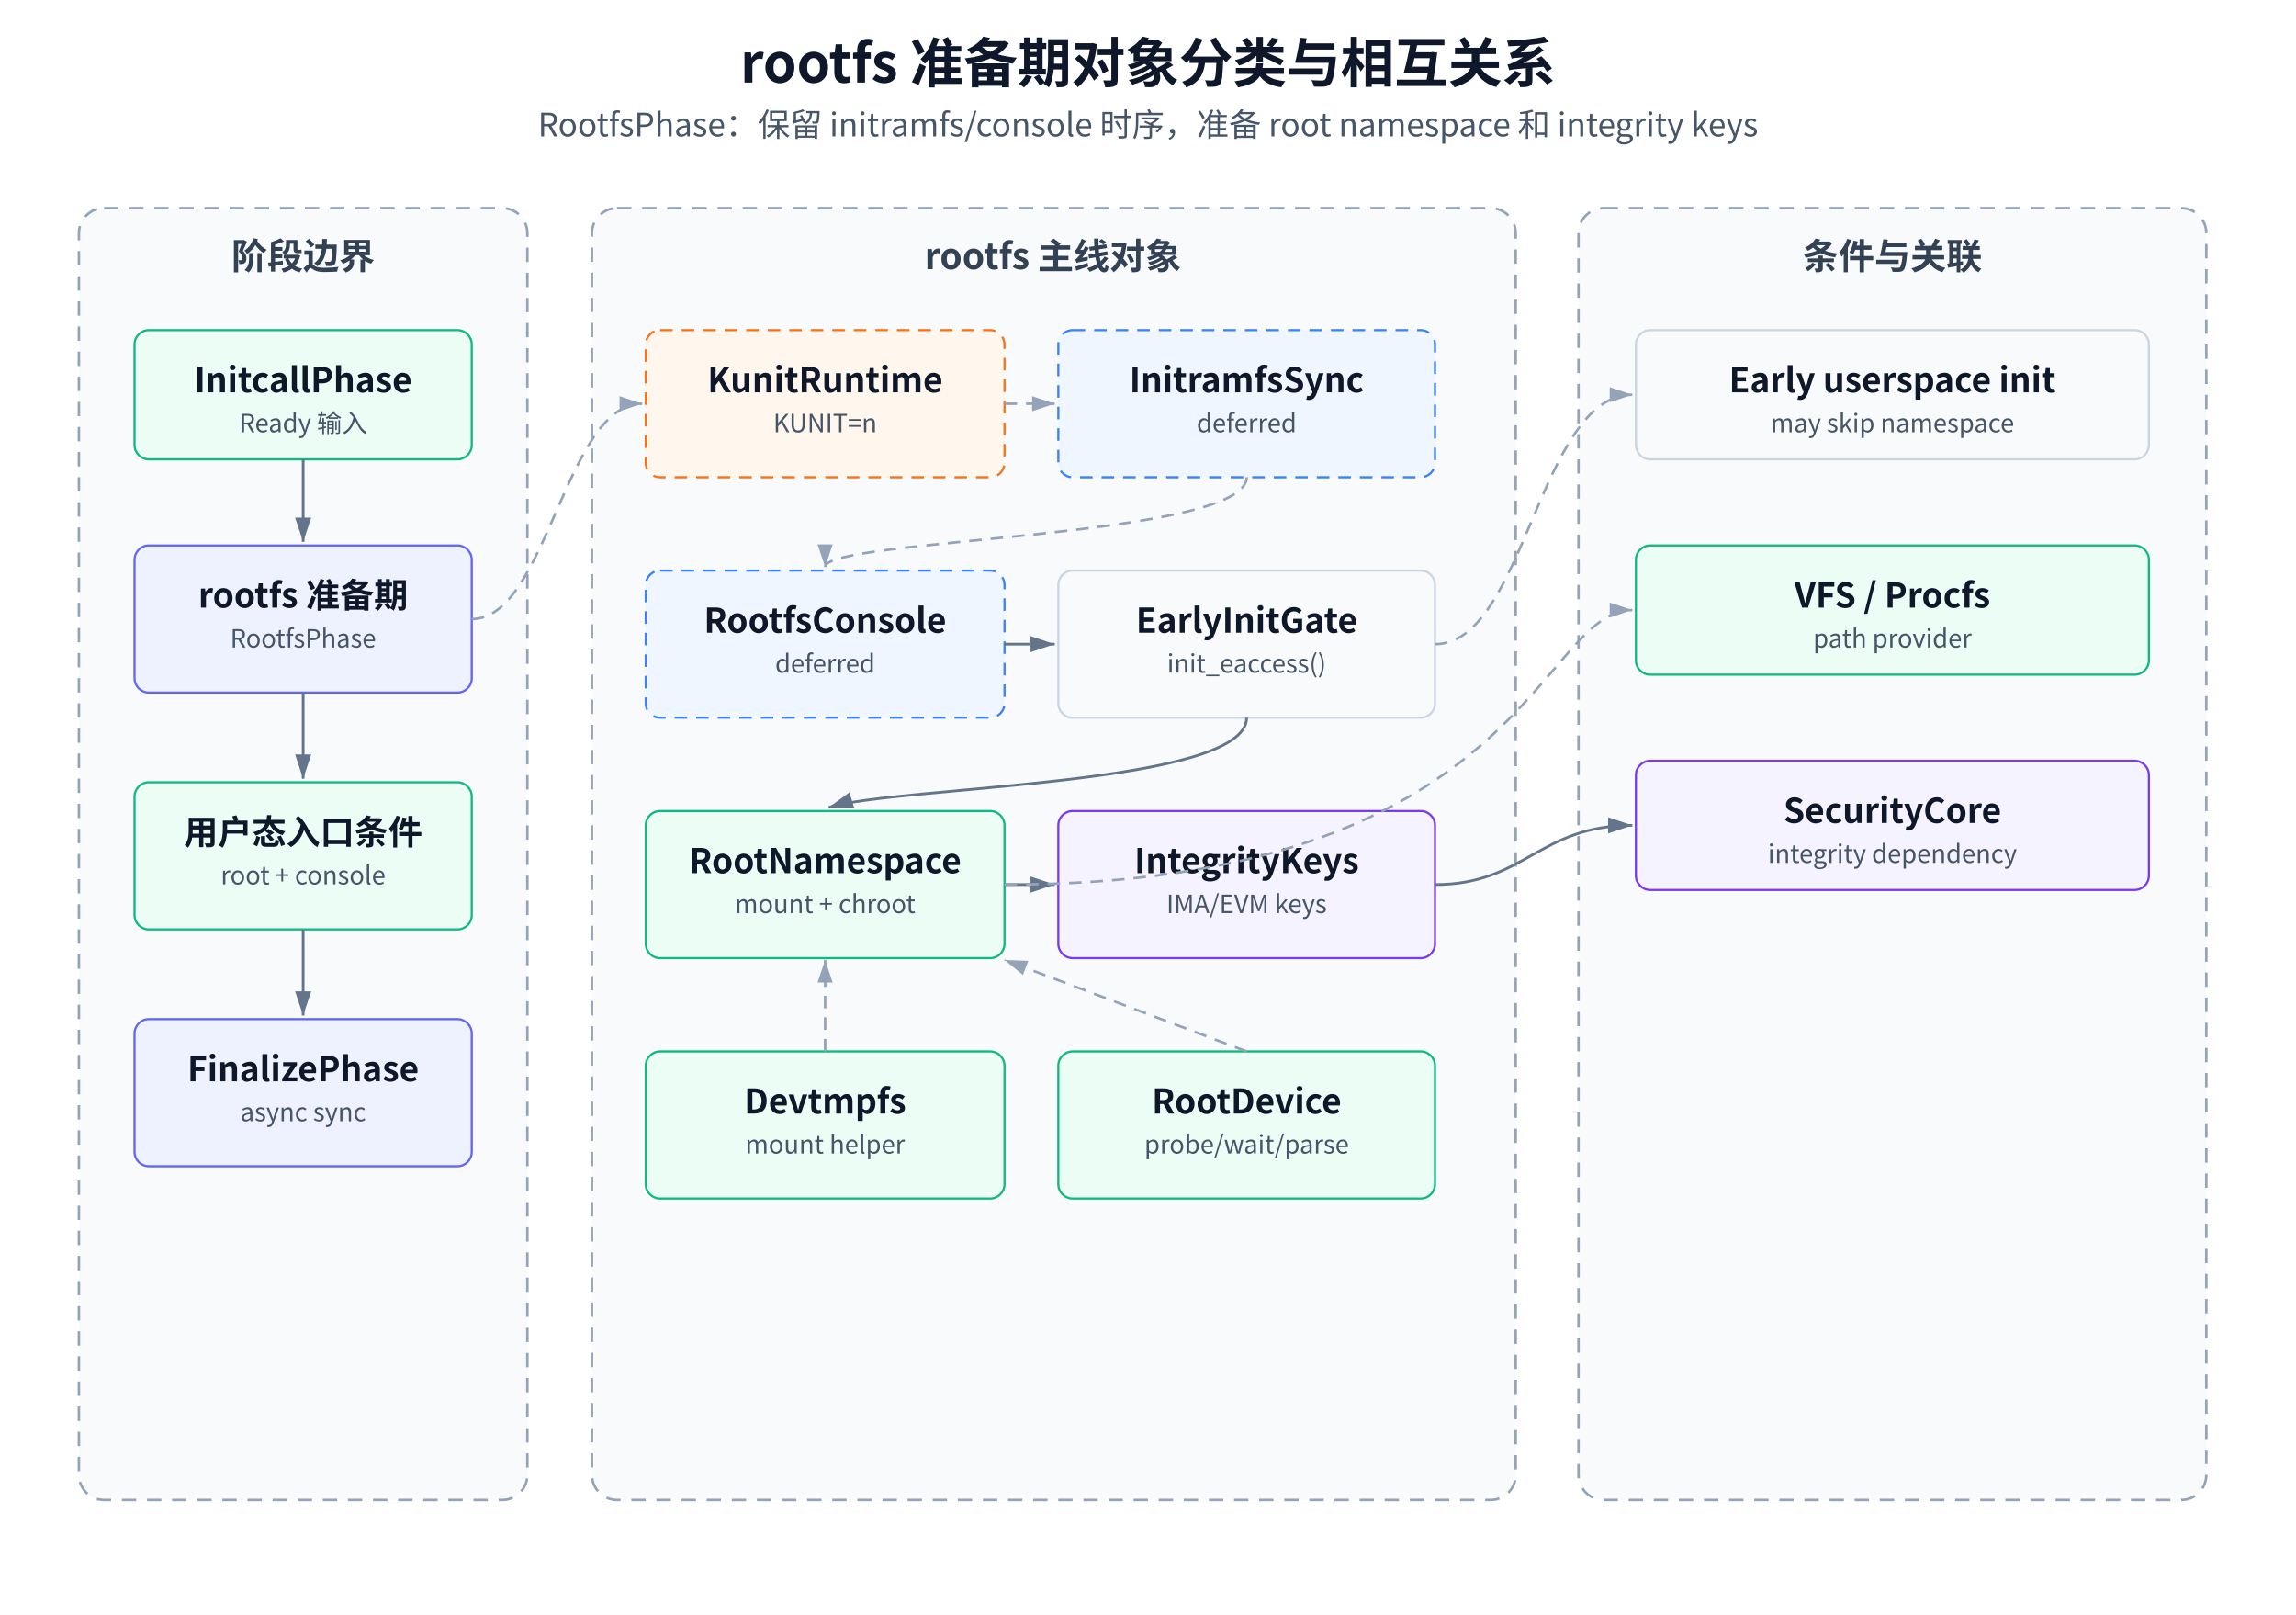
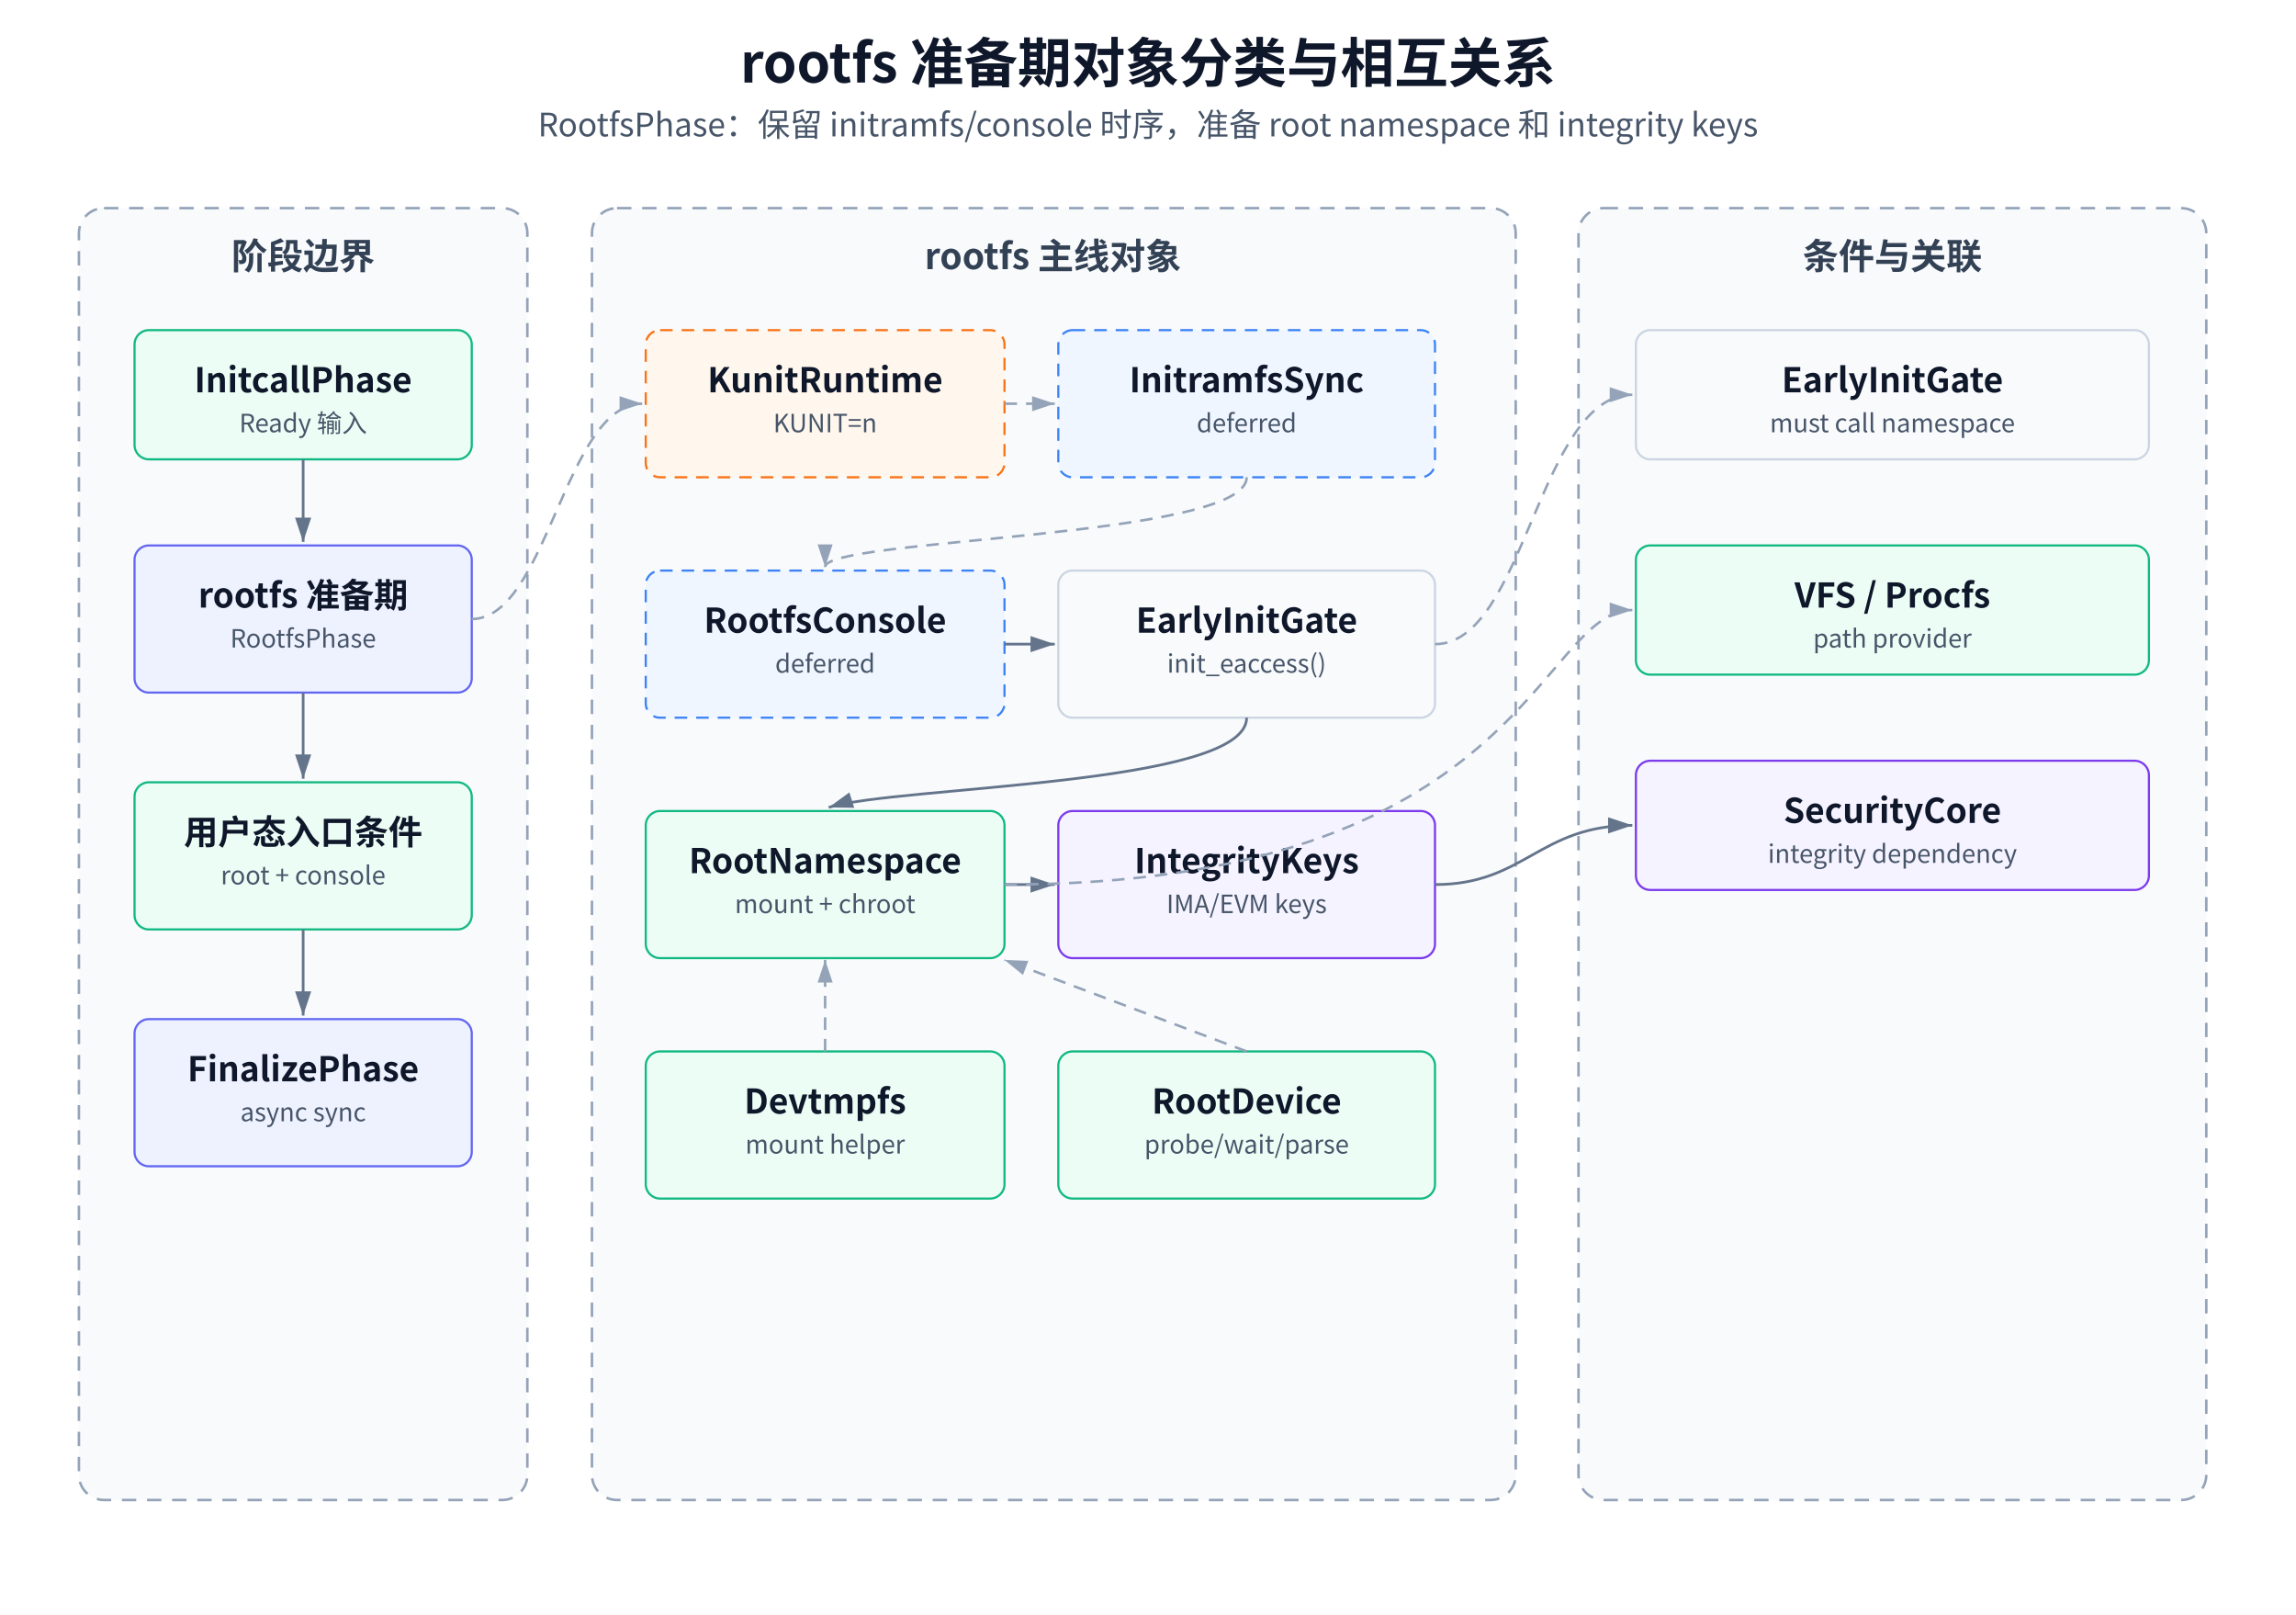
<svg xmlns="http://www.w3.org/2000/svg" width="1280" height="900" viewBox="0 0 1280 900" role="img" aria-labelledby="title desc">
  <defs>
    <style>text{font-family:"Microsoft YaHei","Noto Sans CJK SC","Source Han Sans SC",Arial,sans-serif;fill:#0f172a}.title{font-size:30px;font-weight:600}.subtitle{font-size:18px;fill:#475569}.group{fill:#f8fafc;stroke:#94a3b8;stroke-width:1.4;stroke-dasharray:8 6}.box{fill:#fff;stroke:#334155;stroke-width:1.2}.phase{fill:#eef2ff;stroke:#6366f1}.ready,.fs{fill:#ecfdf5;stroke:#10b981}.console{fill:#eff6ff;stroke:#3b82f6}.sec{fill:#f5f3ff;stroke:#7c3aed}.trimmed{fill:#fff7ed;stroke:#f97316;stroke-dasharray:7 5}.deferred{fill:#eff6ff;stroke:#3b82f6;stroke-dasharray:7 5}.checkpoint{fill:#f8fafc;stroke:#cbd5e1}.label{font-size:19px;font-weight:600;dominant-baseline:middle}.small{font-size:14px;fill:#475569;dominant-baseline:middle}.group-title{font-size:20px;font-weight:600;fill:#334155}.edge{stroke:#64748b;stroke-width:1.5;fill:none;marker-end:url(#arrow)}.edge-dash{stroke:#94a3b8;stroke-width:1.4;fill:none;stroke-dasharray:7 5;marker-end:url(#arrow2)}</style>
    <marker id="arrow" markerWidth="10" markerHeight="10" refX="9" refY="3" orient="auto" markerUnits="strokeWidth">
      <path d="M0,0 L0,6 L9,3 z" fill="#64748b" />
    </marker>
    <marker id="arrow2" markerWidth="10" markerHeight="10" refX="9" refY="3" orient="auto" markerUnits="strokeWidth">
      <path d="M0,0 L0,6 L9,3 z" fill="#94a3b8" />
    </marker>
  </defs>
  <rect width="1280" height="900" fill="#fff" />
  <text x="640" y="46" text-anchor="middle" class="title">rootfs 准备期对象分类与相互关系</text>
  <text x="640" y="76" text-anchor="middle" class="subtitle">RootfsPhase：保留 initramfs/console 时序，准备 root namespace 和 integrity keys</text>
  <rect x="44" y="116" width="250" height="720" rx="14" class="group" />
  <text x="169" y="150" text-anchor="middle" class="group-title">阶段边界</text>
  <rect x="75" y="184" width="188" height="72" rx="8" class="box ready" />
  <text x="169" y="212" text-anchor="middle" class="label">InitcallPhase</text>
  <text x="169" y="236" text-anchor="middle" class="small">Ready 输入</text>
  <rect x="75" y="304" width="188" height="82" rx="8" class="box phase" />
  <text x="169" y="332" text-anchor="middle" class="label">rootfs 准备期</text>
  <text x="169" y="356" text-anchor="middle" class="small">RootfsPhase</text>
  <rect x="75" y="436" width="188" height="82" rx="8" class="box fs" />
  <text x="169" y="464" text-anchor="middle" class="label">用户态入口条件</text>
  <text x="169" y="488" text-anchor="middle" class="small">root + console</text>
  <rect x="75" y="568" width="188" height="82" rx="8" class="box phase" />
  <text x="169" y="596" text-anchor="middle" class="label">FinalizePhase</text>
  <text x="169" y="620" text-anchor="middle" class="small">async sync</text>
  <path d="M169 256 L169 302" class="edge" />
  <path d="M169 386 L169 434" class="edge" />
  <path d="M169 518 L169 566" class="edge" />
  <rect x="330" y="116" width="515" height="720" rx="14" class="group" />
  <text x="587" y="150" text-anchor="middle" class="group-title">rootfs 主线对象</text>
  <rect x="360" y="184" width="200" height="82" rx="8" class="box trimmed" />
  <text x="460" y="212" text-anchor="middle" class="label">KunitRuntime</text>
  <text x="460" y="236" text-anchor="middle" class="small">KUNIT=n</text>
  <rect x="590" y="184" width="210" height="82" rx="8" class="box deferred" />
  <text x="695" y="212" text-anchor="middle" class="label">InitramfsSync</text>
  <text x="695" y="236" text-anchor="middle" class="small">deferred</text>
  <rect x="360" y="318" width="200" height="82" rx="8" class="box deferred" />
  <text x="460" y="346" text-anchor="middle" class="label">RootfsConsole</text>
  <text x="460" y="370" text-anchor="middle" class="small">deferred</text>
  <rect x="590" y="318" width="210" height="82" rx="8" class="box checkpoint" />
  <text x="695" y="346" text-anchor="middle" class="label">EarlyInitGate</text>
  <text x="695" y="370" text-anchor="middle" class="small">init_eaccess()</text>
  <rect x="360" y="452" width="200" height="82" rx="8" class="box fs" />
  <text x="460" y="480" text-anchor="middle" class="label">RootNamespace</text>
  <text x="460" y="504" text-anchor="middle" class="small">mount + chroot</text>
  <rect x="590" y="452" width="210" height="82" rx="8" class="box sec" />
  <text x="695" y="480" text-anchor="middle" class="label">IntegrityKeys</text>
  <text x="695" y="504" text-anchor="middle" class="small">IMA/EVM keys</text>
  <rect x="360" y="586" width="200" height="82" rx="8" class="box fs" />
  <text x="460" y="614" text-anchor="middle" class="label">Devtmpfs</text>
  <text x="460" y="638" text-anchor="middle" class="small">mount helper</text>
  <rect x="590" y="586" width="210" height="82" rx="8" class="box fs" />
  <text x="695" y="614" text-anchor="middle" class="label">RootDevice</text>
  <text x="695" y="638" text-anchor="middle" class="small">probe/wait/parse</text>
  <path d="M263 345 C305 345,315 225,358 225" class="edge-dash" />
  <path d="M560 225 L588 225" class="edge-dash" />
  <path d="M695 266 C695 300,460 300,460 316" class="edge-dash" />
  <path d="M560 359 L588 359" class="edge" />
  <path d="M695 400 C695 438,500 438,462 450" class="edge" />
  <path d="M560 493 L588 493" class="edge" />
  <path d="M460 586 L460 535" class="edge-dash" />
  <path d="M695 586 L560 535" class="edge-dash" />
  <rect x="880" y="116" width="350" height="720" rx="14" class="group" />
  <text x="1055" y="150" text-anchor="middle" class="group-title">条件与关联</text>
  <rect x="912" y="184" width="286" height="72" rx="8" class="box checkpoint" />
-   <text x="1055" y="212" text-anchor="middle" class="label">Early userspace init</text>
-   <text x="1055" y="236" text-anchor="middle" class="small">may skip namespace</text>
+   <text x="1055" y="212" text-anchor="middle" class="label">EarlyInitGate</text>
+   <text x="1055" y="236" text-anchor="middle" class="small">must call namespace</text>
  <rect x="912" y="304" width="286" height="72" rx="8" class="box fs" />
  <text x="1055" y="332" text-anchor="middle" class="label">VFS / Procfs</text>
  <text x="1055" y="356" text-anchor="middle" class="small">path provider</text>
  <rect x="912" y="424" width="286" height="72" rx="8" class="box sec" />
  <text x="1055" y="452" text-anchor="middle" class="label">SecurityCore</text>
  <text x="1055" y="476" text-anchor="middle" class="small">integrity dependency</text>
  <path d="M800 359 C850 359,858 220,910 220" class="edge-dash" />
  <path d="M560 493 C850 493,858 340,910 340" class="edge-dash" />
  <path d="M800 493 C850 493,858 460,910 460" class="edge" />
</svg>
